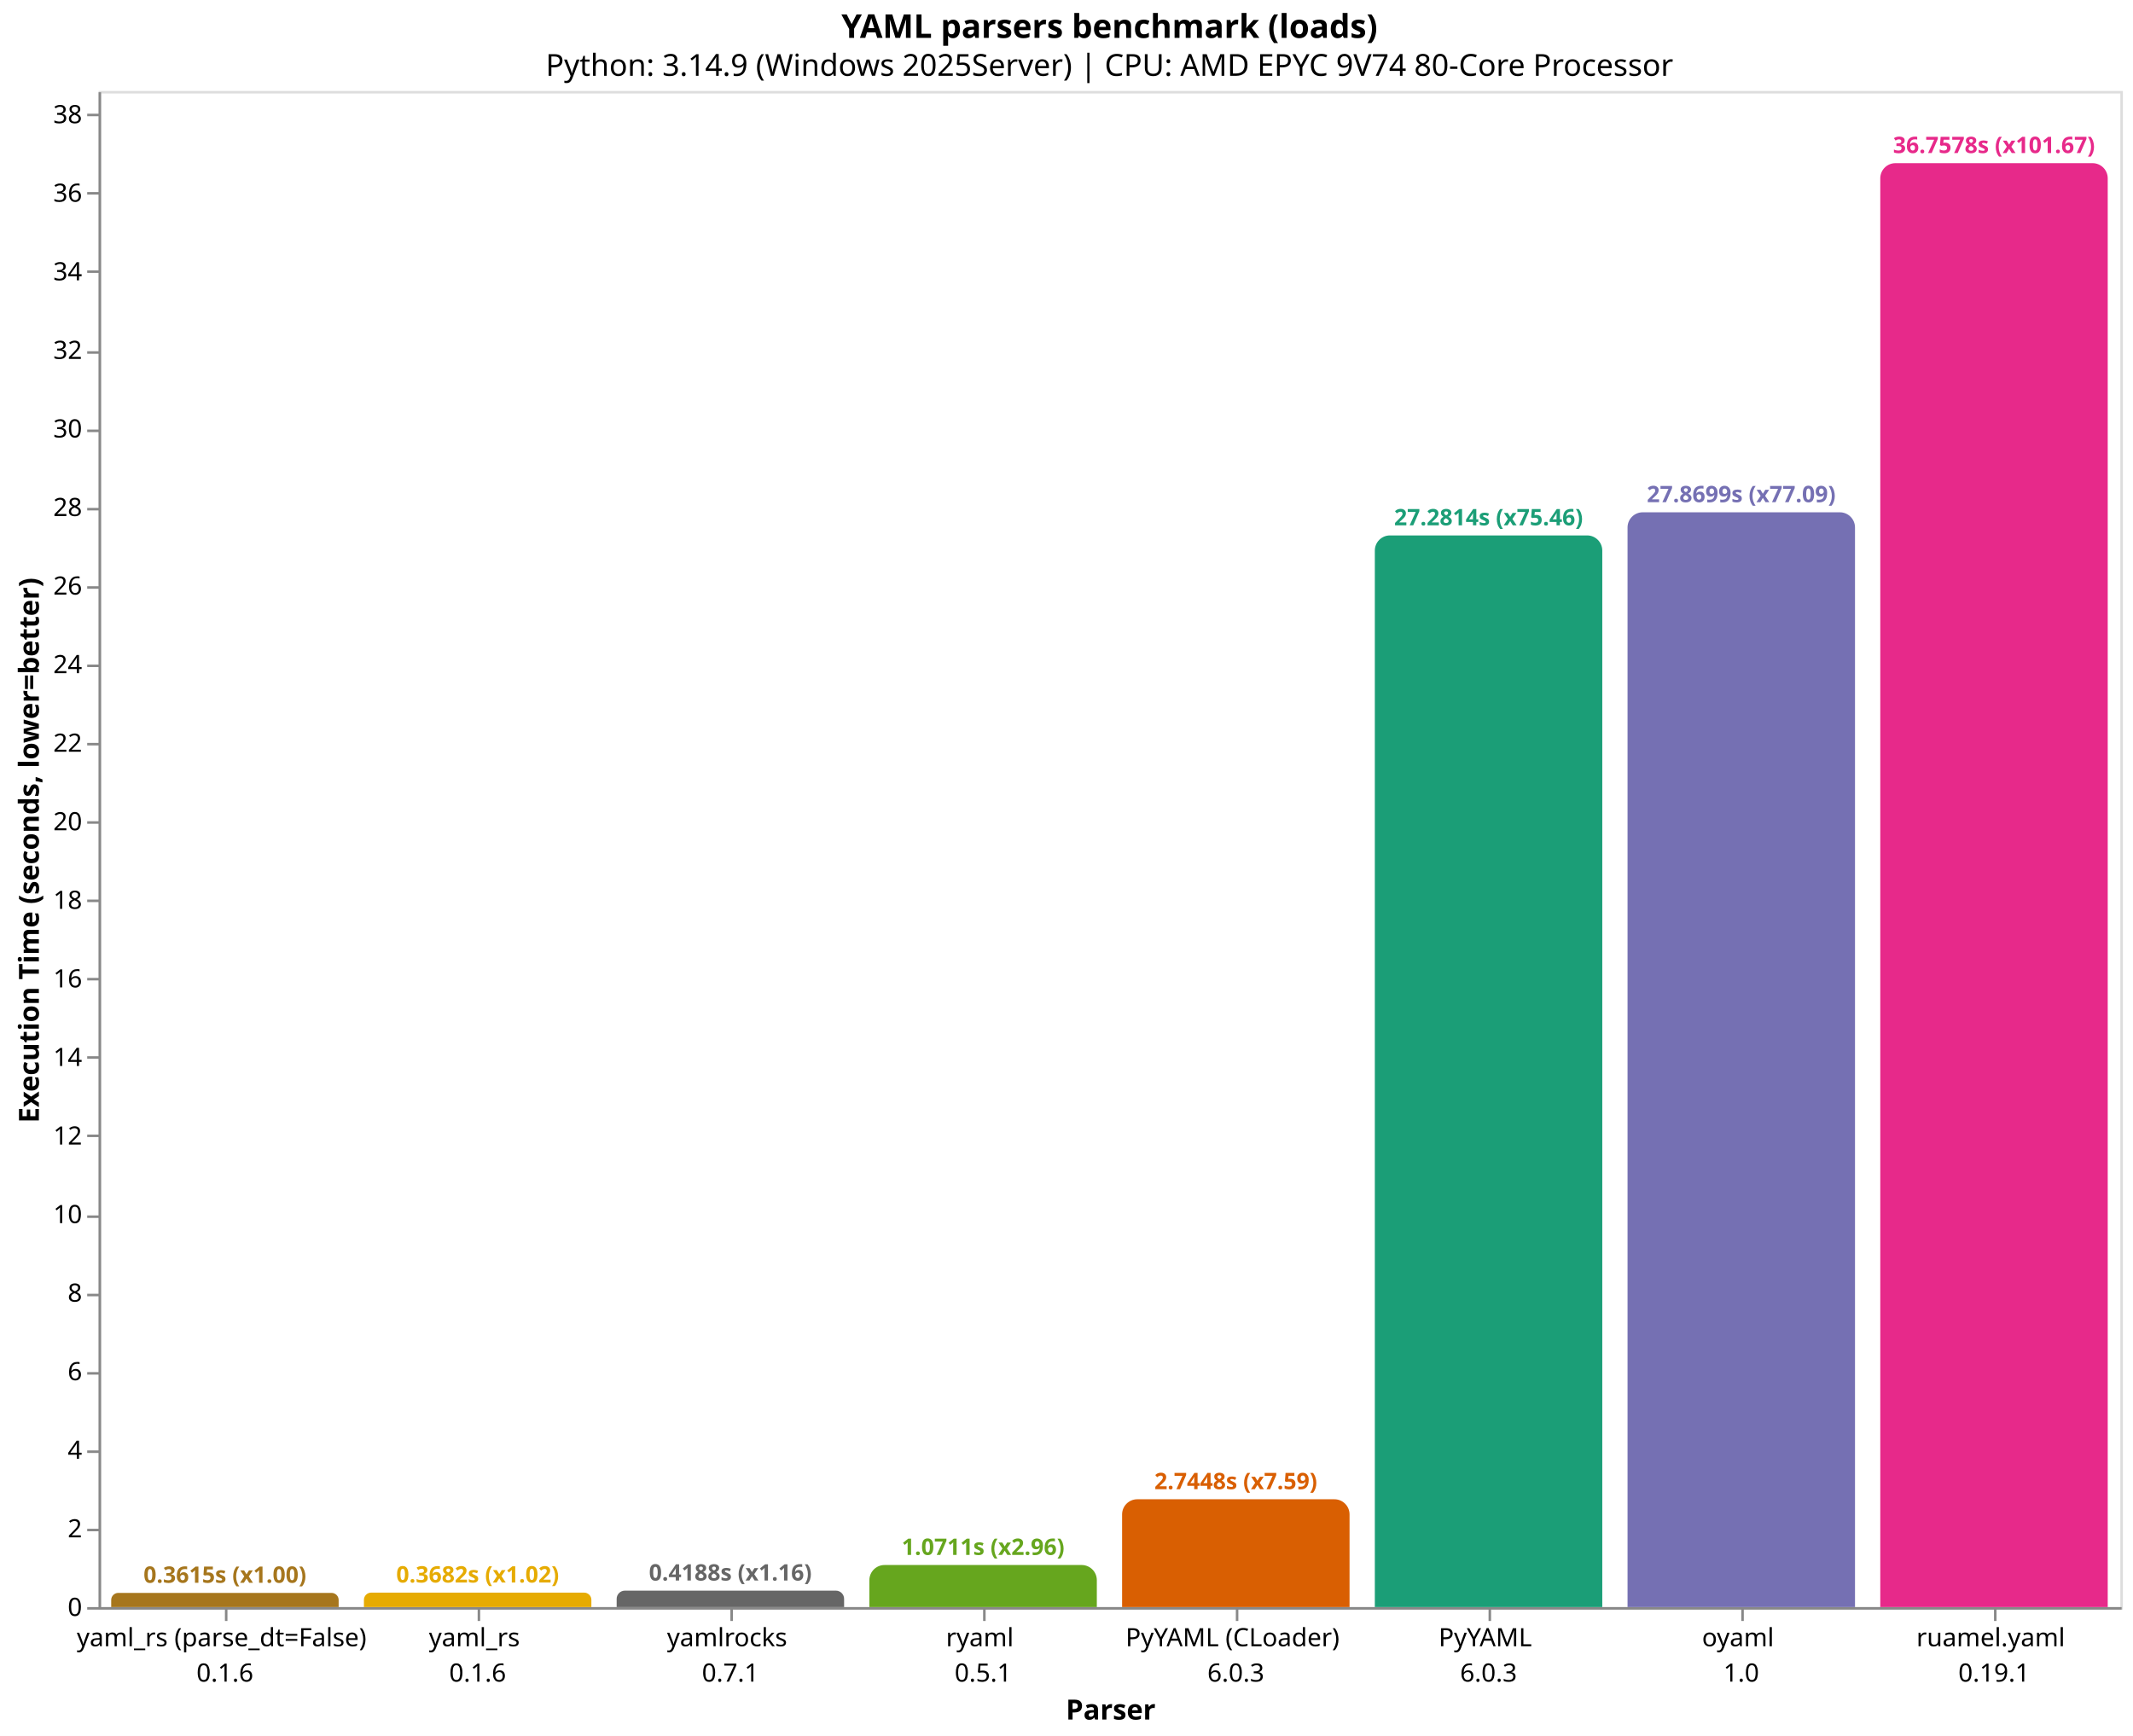
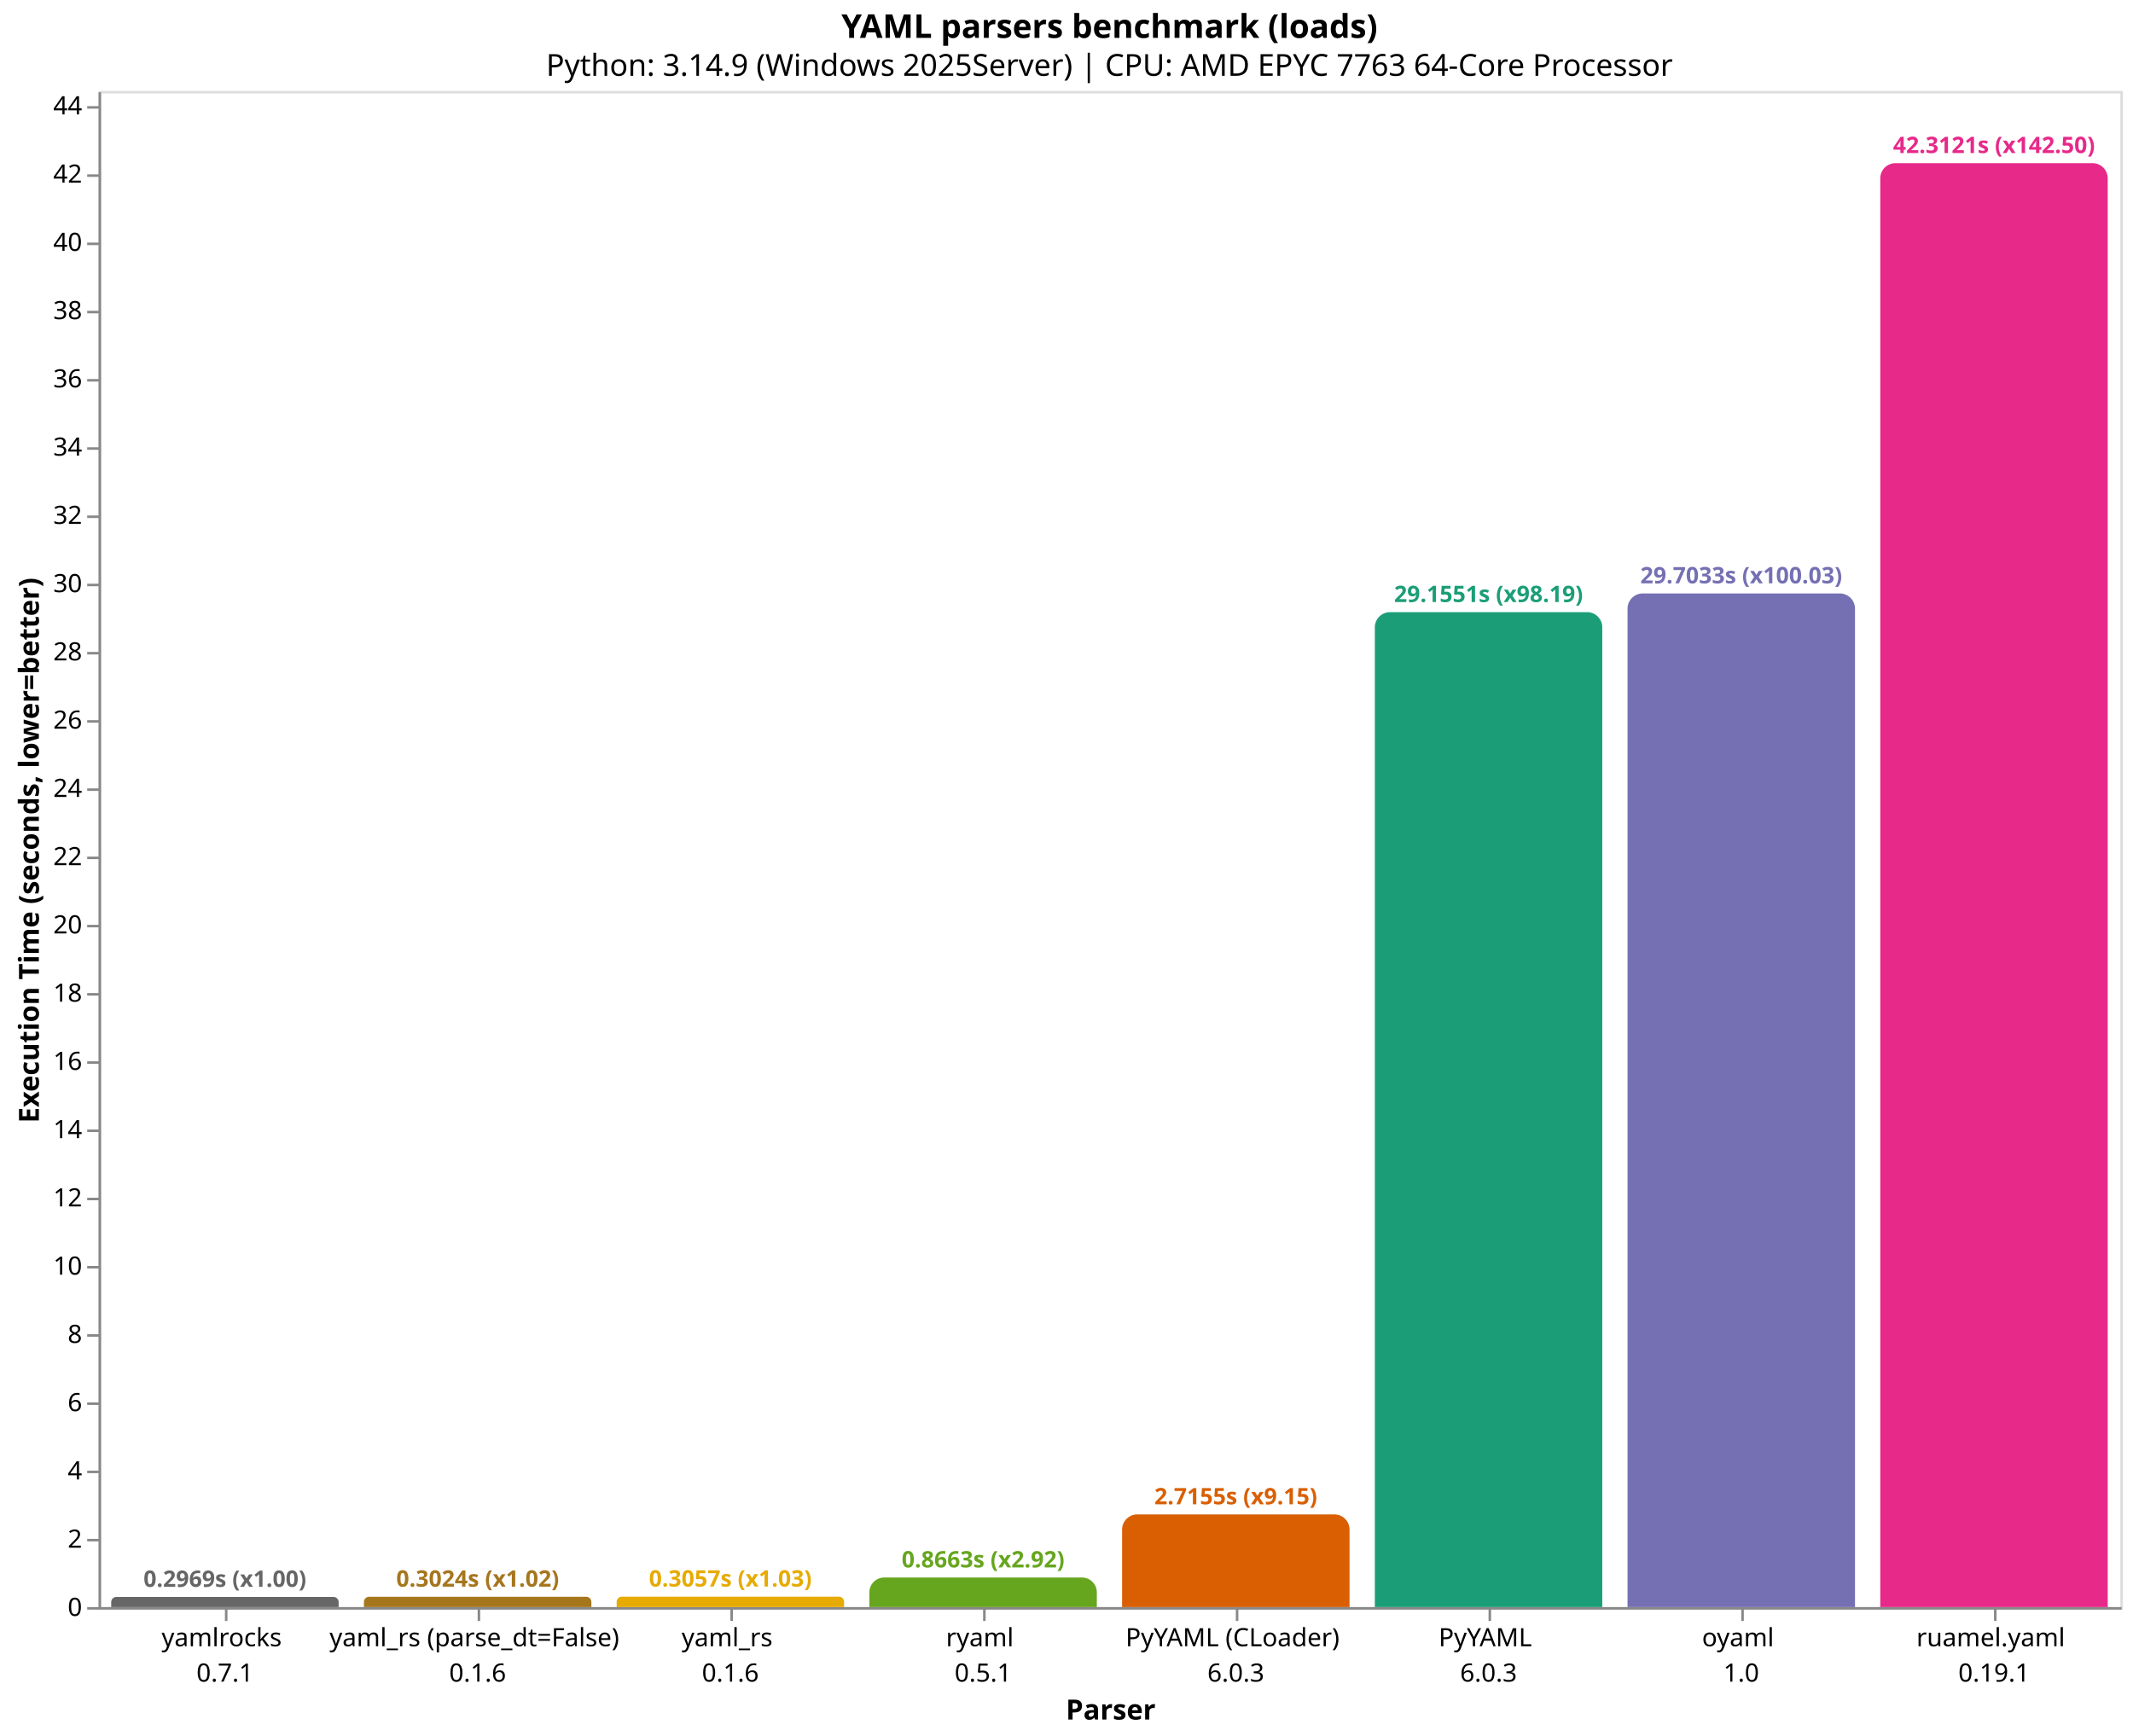
<svg xmlns="http://www.w3.org/2000/svg" version="1.1" class="marks" width="844" height="687" viewBox="0 0 844 687">
  <rect width="844" height="687" fill="white" />
  <g fill="none" stroke-miterlimit="10" transform="translate(39,36)">
    <g class="mark-group role-frame root" role="graphics-object" aria-roledescription="group mark container">
      <g transform="translate(0,0)">
        <path class="background" aria-hidden="true" d="M0.5,0.5h800v600h-800Z" stroke="#ddd" />
        <g>
-           <g class="mark-group role-axis" role="graphics-symbol" aria-roledescription="axis" aria-label="X-axis titled 'Parser' for a discrete scale with 8 values: yaml_rs (parse_dt=False)&#10;0.1.6, yaml_rs&#10;0.1.6, yamlrocks&#10;0.7.1, ryaml&#10;0.5.1, PyYAML (CLoader)&#10;6.0.3, ending with ruamel.yaml&#10;0.19.1">
+           <g class="mark-group role-axis" role="graphics-symbol" aria-roledescription="axis" aria-label="X-axis titled 'Parser' for a discrete scale with 8 values: yamlrocks&#10;0.7.1, yaml_rs (parse_dt=False)&#10;0.1.6, yaml_rs&#10;0.1.6, ryaml&#10;0.5.1, PyYAML (CLoader)&#10;6.0.3, ending with ruamel.yaml&#10;0.19.1">
            <g transform="translate(0.5,600.5)">
              <path class="background" aria-hidden="true" d="M0,0h0v0h0Z" pointer-events="none" />
              <g>
                <g class="mark-rule role-axis-tick" pointer-events="none">
                  <line transform="translate(50,0)" x2="0" y2="5" stroke="#888" stroke-width="1" opacity="1" />
                  <line transform="translate(150,0)" x2="0" y2="5" stroke="#888" stroke-width="1" opacity="1" />
                  <line transform="translate(250,0)" x2="0" y2="5" stroke="#888" stroke-width="1" opacity="1" />
                  <line transform="translate(350,0)" x2="0" y2="5" stroke="#888" stroke-width="1" opacity="1" />
                  <line transform="translate(450,0)" x2="0" y2="5" stroke="#888" stroke-width="1" opacity="1" />
                  <line transform="translate(550,0)" x2="0" y2="5" stroke="#888" stroke-width="1" opacity="1" />
                  <line transform="translate(650,0)" x2="0" y2="5" stroke="#888" stroke-width="1" opacity="1" />
                  <line transform="translate(750,0)" x2="0" y2="5" stroke="#888" stroke-width="1" opacity="1" />
                </g>
                <g class="mark-text role-axis-label" pointer-events="none">
                  <text text-anchor="middle" transform="translate(49.5,15)" font-family="sans-serif" font-size="10px" fill="#000" opacity="1">
+                     <tspan>yamlrocks</tspan>
+                     <tspan x="0" dy="14">0.7.1</tspan>
+                   </text>
+                   <text text-anchor="middle" transform="translate(149.5,15)" font-family="sans-serif" font-size="10px" fill="#000" opacity="1">
                    <tspan>yaml_rs (parse_dt=False)</tspan>
                    <tspan x="0" dy="14">0.1.6</tspan>
                  </text>
-                   <text text-anchor="middle" transform="translate(149.5,15)" font-family="sans-serif" font-size="10px" fill="#000" opacity="1">
+                   <text text-anchor="middle" transform="translate(249.5,15)" font-family="sans-serif" font-size="10px" fill="#000" opacity="1">
                    <tspan>yaml_rs</tspan>
                    <tspan x="0" dy="14">0.1.6</tspan>
-                   </text>
-                   <text text-anchor="middle" transform="translate(249.5,15)" font-family="sans-serif" font-size="10px" fill="#000" opacity="1">
-                     <tspan>yamlrocks</tspan>
-                     <tspan x="0" dy="14">0.7.1</tspan>
                  </text>
                  <text text-anchor="middle" transform="translate(349.5,15)" font-family="sans-serif" font-size="10px" fill="#000" opacity="1">
                    <tspan>ryaml</tspan>
                    <tspan x="0" dy="14">0.5.1</tspan>
                  </text>
                  <text text-anchor="middle" transform="translate(449.5,15)" font-family="sans-serif" font-size="10px" fill="#000" opacity="1">
                    <tspan>PyYAML (CLoader)</tspan>
                    <tspan x="0" dy="14">6.0.3</tspan>
                  </text>
                  <text text-anchor="middle" transform="translate(549.5,15)" font-family="sans-serif" font-size="10px" fill="#000" opacity="1">
                    <tspan>PyYAML</tspan>
                    <tspan x="0" dy="14">6.0.3</tspan>
                  </text>
                  <text text-anchor="middle" transform="translate(649.5,15)" font-family="sans-serif" font-size="10px" fill="#000" opacity="1">
                    <tspan>oyaml</tspan>
                    <tspan x="0" dy="14">1.0</tspan>
                  </text>
                  <text text-anchor="middle" transform="translate(749.5,15)" font-family="sans-serif" font-size="10px" fill="#000" opacity="1">
                    <tspan>ruamel.yaml</tspan>
                    <tspan x="0" dy="14">0.19.1</tspan>
                  </text>
                </g>
                <g class="mark-rule role-axis-domain" pointer-events="none">
                  <line transform="translate(0,0)" x2="800" y2="0" stroke="#888" stroke-width="1" opacity="1" />
                </g>
                <g class="mark-text role-axis-title" pointer-events="none">
                  <text text-anchor="middle" transform="translate(400,44)" font-family="sans-serif" font-size="11px" font-weight="bold" fill="#000" opacity="1">Parser</text>
                </g>
              </g>
              <path class="foreground" aria-hidden="true" d="" pointer-events="none" display="none" />
            </g>
          </g>
-           <g class="mark-group role-axis" role="graphics-symbol" aria-roledescription="axis" aria-label="Y-axis titled 'Execution Time (seconds, lower=better)' for a linear scale with values from 0 to 39">
+           <g class="mark-group role-axis" role="graphics-symbol" aria-roledescription="axis" aria-label="Y-axis titled 'Execution Time (seconds, lower=better)' for a linear scale with values from 0 to 44">
            <g transform="translate(0.5,0.5)">
              <path class="background" aria-hidden="true" d="M0,0h0v0h0Z" pointer-events="none" />
              <g>
                <g class="mark-rule role-axis-tick" pointer-events="none">
                  <line transform="translate(0,600)" x2="-5" y2="0" stroke="#888" stroke-width="1" opacity="1" />
-                   <line transform="translate(0,569)" x2="-5" y2="0" stroke="#888" stroke-width="1" opacity="1" />
-                   <line transform="translate(0,538)" x2="-5" y2="0" stroke="#888" stroke-width="1" opacity="1" />
-                   <line transform="translate(0,507)" x2="-5" y2="0" stroke="#888" stroke-width="1" opacity="1" />
-                   <line transform="translate(0,476)" x2="-5" y2="0" stroke="#888" stroke-width="1" opacity="1" />
-                   <line transform="translate(0,445)" x2="-5" y2="0" stroke="#888" stroke-width="1" opacity="1" />
-                   <line transform="translate(0,413)" x2="-5" y2="0" stroke="#888" stroke-width="1" opacity="1" />
-                   <line transform="translate(0,382)" x2="-5" y2="0" stroke="#888" stroke-width="1" opacity="1" />
-                   <line transform="translate(0,351)" x2="-5" y2="0" stroke="#888" stroke-width="1" opacity="1" />
-                   <line transform="translate(0,320)" x2="-5" y2="0" stroke="#888" stroke-width="1" opacity="1" />
-                   <line transform="translate(0,289)" x2="-5" y2="0" stroke="#888" stroke-width="1" opacity="1" />
-                   <line transform="translate(0,258)" x2="-5" y2="0" stroke="#888" stroke-width="1" opacity="1" />
-                   <line transform="translate(0,227)" x2="-5" y2="0" stroke="#888" stroke-width="1" opacity="1" />
-                   <line transform="translate(0,196)" x2="-5" y2="0" stroke="#888" stroke-width="1" opacity="1" />
-                   <line transform="translate(0,165)" x2="-5" y2="0" stroke="#888" stroke-width="1" opacity="1" />
-                   <line transform="translate(0,134)" x2="-5" y2="0" stroke="#888" stroke-width="1" opacity="1" />
-                   <line transform="translate(0,103)" x2="-5" y2="0" stroke="#888" stroke-width="1" opacity="1" />
-                   <line transform="translate(0,71)" x2="-5" y2="0" stroke="#888" stroke-width="1" opacity="1" />
-                   <line transform="translate(0,40)" x2="-5" y2="0" stroke="#888" stroke-width="1" opacity="1" />
-                   <line transform="translate(0,9)" x2="-5" y2="0" stroke="#888" stroke-width="1" opacity="1" />
+                   <line transform="translate(0,573)" x2="-5" y2="0" stroke="#888" stroke-width="1" opacity="1" />
+                   <line transform="translate(0,546)" x2="-5" y2="0" stroke="#888" stroke-width="1" opacity="1" />
+                   <line transform="translate(0,519)" x2="-5" y2="0" stroke="#888" stroke-width="1" opacity="1" />
+                   <line transform="translate(0,492)" x2="-5" y2="0" stroke="#888" stroke-width="1" opacity="1" />
+                   <line transform="translate(0,465)" x2="-5" y2="0" stroke="#888" stroke-width="1" opacity="1" />
+                   <line transform="translate(0,438)" x2="-5" y2="0" stroke="#888" stroke-width="1" opacity="1" />
+                   <line transform="translate(0,411)" x2="-5" y2="0" stroke="#888" stroke-width="1" opacity="1" />
+                   <line transform="translate(0,384)" x2="-5" y2="0" stroke="#888" stroke-width="1" opacity="1" />
+                   <line transform="translate(0,357)" x2="-5" y2="0" stroke="#888" stroke-width="1" opacity="1" />
+                   <line transform="translate(0,330)" x2="-5" y2="0" stroke="#888" stroke-width="1" opacity="1" />
+                   <line transform="translate(0,303)" x2="-5" y2="0" stroke="#888" stroke-width="1" opacity="1" />
+                   <line transform="translate(0,276)" x2="-5" y2="0" stroke="#888" stroke-width="1" opacity="1" />
+                   <line transform="translate(0,249)" x2="-5" y2="0" stroke="#888" stroke-width="1" opacity="1" />
+                   <line transform="translate(0,222)" x2="-5" y2="0" stroke="#888" stroke-width="1" opacity="1" />
+                   <line transform="translate(0,195)" x2="-5" y2="0" stroke="#888" stroke-width="1" opacity="1" />
+                   <line transform="translate(0,168)" x2="-5" y2="0" stroke="#888" stroke-width="1" opacity="1" />
+                   <line transform="translate(0,141)" x2="-5" y2="0" stroke="#888" stroke-width="1" opacity="1" />
+                   <line transform="translate(0,114)" x2="-5" y2="0" stroke="#888" stroke-width="1" opacity="1" />
+                   <line transform="translate(0,87)" x2="-5" y2="0" stroke="#888" stroke-width="1" opacity="1" />
+                   <line transform="translate(0,60)" x2="-5" y2="0" stroke="#888" stroke-width="1" opacity="1" />
+                   <line transform="translate(0,33)" x2="-5" y2="0" stroke="#888" stroke-width="1" opacity="1" />
+                   <line transform="translate(0,6)" x2="-5" y2="0" stroke="#888" stroke-width="1" opacity="1" />
                </g>
                <g class="mark-text role-axis-label" pointer-events="none">
                  <text text-anchor="end" transform="translate(-7,603)" font-family="sans-serif" font-size="10px" fill="#000" opacity="1">0</text>
-                   <text text-anchor="end" transform="translate(-7,571.9084)" font-family="sans-serif" font-size="10px" fill="#000" opacity="1">2</text>
-                   <text text-anchor="end" transform="translate(-7,540.8169)" font-family="sans-serif" font-size="10px" fill="#000" opacity="1">4</text>
-                   <text text-anchor="end" transform="translate(-7,509.7253)" font-family="sans-serif" font-size="10px" fill="#000" opacity="1">6</text>
-                   <text text-anchor="end" transform="translate(-7,478.6337)" font-family="sans-serif" font-size="10px" fill="#000" opacity="1">8</text>
-                   <text text-anchor="end" transform="translate(-7,447.5422)" font-family="sans-serif" font-size="10px" fill="#000" opacity="1">10</text>
-                   <text text-anchor="end" transform="translate(-7,416.4506)" font-family="sans-serif" font-size="10px" fill="#000" opacity="1">12</text>
-                   <text text-anchor="end" transform="translate(-7,385.359)" font-family="sans-serif" font-size="10px" fill="#000" opacity="1">14</text>
-                   <text text-anchor="end" transform="translate(-7,354.2675)" font-family="sans-serif" font-size="10px" fill="#000" opacity="1">16</text>
-                   <text text-anchor="end" transform="translate(-7,323.1759)" font-family="sans-serif" font-size="10px" fill="#000" opacity="1">18</text>
-                   <text text-anchor="end" transform="translate(-7,292.0843)" font-family="sans-serif" font-size="10px" fill="#000" opacity="1">20</text>
-                   <text text-anchor="end" transform="translate(-7,260.9928)" font-family="sans-serif" font-size="10px" fill="#000" opacity="1">22</text>
-                   <text text-anchor="end" transform="translate(-7,229.9012)" font-family="sans-serif" font-size="10px" fill="#000" opacity="1">24</text>
-                   <text text-anchor="end" transform="translate(-7,198.8096)" font-family="sans-serif" font-size="10px" fill="#000" opacity="1">26</text>
-                   <text text-anchor="end" transform="translate(-7,167.7181)" font-family="sans-serif" font-size="10px" fill="#000" opacity="1">28</text>
-                   <text text-anchor="end" transform="translate(-7,136.6265)" font-family="sans-serif" font-size="10px" fill="#000" opacity="1">30</text>
-                   <text text-anchor="end" transform="translate(-7,105.535)" font-family="sans-serif" font-size="10px" fill="#000" opacity="1">32</text>
-                   <text text-anchor="end" transform="translate(-7,74.44339)" font-family="sans-serif" font-size="10px" fill="#000" opacity="1">34</text>
-                   <text text-anchor="end" transform="translate(-7,43.35182)" font-family="sans-serif" font-size="10px" fill="#000" opacity="1">36</text>
-                   <text text-anchor="end" transform="translate(-7,12.26026)" font-family="sans-serif" font-size="10px" fill="#000" opacity="1">38</text>
+                   <text text-anchor="end" transform="translate(-7,575.9898)" font-family="sans-serif" font-size="10px" fill="#000" opacity="1">2</text>
+                   <text text-anchor="end" transform="translate(-7,548.9797)" font-family="sans-serif" font-size="10px" fill="#000" opacity="1">4</text>
+                   <text text-anchor="end" transform="translate(-7,521.9695)" font-family="sans-serif" font-size="10px" fill="#000" opacity="1">6</text>
+                   <text text-anchor="end" transform="translate(-7,494.9593)" font-family="sans-serif" font-size="10px" fill="#000" opacity="1">8</text>
+                   <text text-anchor="end" transform="translate(-7,467.9492)" font-family="sans-serif" font-size="10px" fill="#000" opacity="1">10</text>
+                   <text text-anchor="end" transform="translate(-7,440.939)" font-family="sans-serif" font-size="10px" fill="#000" opacity="1">12</text>
+                   <text text-anchor="end" transform="translate(-7,413.9288)" font-family="sans-serif" font-size="10px" fill="#000" opacity="1">14</text>
+                   <text text-anchor="end" transform="translate(-7,386.9187)" font-family="sans-serif" font-size="10px" fill="#000" opacity="1">16</text>
+                   <text text-anchor="end" transform="translate(-7,359.9085)" font-family="sans-serif" font-size="10px" fill="#000" opacity="1">18</text>
+                   <text text-anchor="end" transform="translate(-7,332.8984)" font-family="sans-serif" font-size="10px" fill="#000" opacity="1">20</text>
+                   <text text-anchor="end" transform="translate(-7,305.8882)" font-family="sans-serif" font-size="10px" fill="#000" opacity="1">22</text>
+                   <text text-anchor="end" transform="translate(-7,278.878)" font-family="sans-serif" font-size="10px" fill="#000" opacity="1">24</text>
+                   <text text-anchor="end" transform="translate(-7,251.8679)" font-family="sans-serif" font-size="10px" fill="#000" opacity="1">26</text>
+                   <text text-anchor="end" transform="translate(-7,224.8577)" font-family="sans-serif" font-size="10px" fill="#000" opacity="1">28</text>
+                   <text text-anchor="end" transform="translate(-7,197.8475)" font-family="sans-serif" font-size="10px" fill="#000" opacity="1">30</text>
+                   <text text-anchor="end" transform="translate(-7,170.8374)" font-family="sans-serif" font-size="10px" fill="#000" opacity="1">32</text>
+                   <text text-anchor="end" transform="translate(-7,143.8272)" font-family="sans-serif" font-size="10px" fill="#000" opacity="1">34</text>
+                   <text text-anchor="end" transform="translate(-7,116.817)" font-family="sans-serif" font-size="10px" fill="#000" opacity="1">36</text>
+                   <text text-anchor="end" transform="translate(-7,89.80687)" font-family="sans-serif" font-size="10px" fill="#000" opacity="1">38</text>
+                   <text text-anchor="end" transform="translate(-7,62.7967)" font-family="sans-serif" font-size="10px" fill="#000" opacity="1">40</text>
+                   <text text-anchor="end" transform="translate(-7,35.78654)" font-family="sans-serif" font-size="10px" fill="#000" opacity="1">42</text>
+                   <text text-anchor="end" transform="translate(-7,8.776374)" font-family="sans-serif" font-size="10px" fill="#000" opacity="1">44</text>
                </g>
                <g class="mark-rule role-axis-domain" pointer-events="none">
                  <line transform="translate(0,600)" x2="0" y2="-600" stroke="#888" stroke-width="1" opacity="1" />
                </g>
                <g class="mark-text role-axis-title" pointer-events="none">
                  <text text-anchor="middle" transform="translate(-22.12305,300) rotate(-90) translate(0,-2)" font-family="sans-serif" font-size="11px" font-weight="bold" fill="#000" opacity="1">Execution Time (seconds, lower=better)</text>
                </g>
              </g>
              <path class="foreground" aria-hidden="true" d="" pointer-events="none" display="none" />
            </g>
          </g>
          <g class="mark-group role-scope" role="graphics-object" aria-roledescription="group mark container">
-             <g transform="translate(5,594.3798)">
-               <path class="background" aria-hidden="true" d="M2.81,0L87.19,0C88.741,0,90,1.259,90,2.81L90,5.62C90,5.62,90,5.62,90,5.62L0,5.62C0,5.62,0,5.62,0,5.62L0,2.81C0,1.259,1.259,0,2.81,0Z" />
+             <g transform="translate(5,595.9899)">
+               <path class="background" aria-hidden="true" d="M2.005,0L87.995,0C89.102,0,90,0.898,90,2.005L90,4.01C90,4.01,90,4.01,90,4.01L0,4.01C0,4.01,0,4.01,0,4.01L0,2.005C0,0.898,0.898,0,2.005,0Z" />
              <g clip-path="url(#clip1)">
                <g class="mark-group role-scope" role="graphics-object" aria-roledescription="group mark container">
-                   <g transform="translate(0,-594.3798)">
-                     <path class="background" aria-hidden="true" d="M0,0h90v0h-90Z" />
-                     <g>
-                       <g class="mark-rect role-mark layer_0_marks" role="graphics-object" aria-roledescription="rect mark container">
-                         <path aria-label="Parser: yaml_rs (parse_dt=False)&#10;0.1.6; Execution Time (seconds, lower=better): 0.361527866667; parser: yaml_rs (parse_dt=False); Execution Time (s): 0.3615; Slowdown: 1.00" role="graphics-symbol" aria-roledescription="bar" d="M0,594.38h90v5.62h-90Z" fill="#a6761d" />
-                       </g>
-                     </g>
-                     <path class="foreground" aria-hidden="true" d="" display="none" />
-                   </g>
-                 </g>
-               </g>
-               <path class="foreground" aria-hidden="true" d="" display="none" />
-             </g>
-             <g transform="translate(105,594.2756)">
-               <path class="background" aria-hidden="true" d="M2.862,0L87.138,0C88.717,0,90,1.283,90,2.862L90,5.724C90,5.724,90,5.724,90,5.724L0,5.724C0,5.724,0,5.724,0,5.724L0,2.862C0,1.283,1.283,0,2.862,0Z" />
+                   <g transform="translate(0,-595.9899)">
+                     <path class="background" aria-hidden="true" d="M0,0h90v0h-90Z" />
+                     <g>
+                       <g class="mark-rect role-mark layer_0_marks" role="graphics-object" aria-roledescription="rect mark container">
+                         <path aria-label="Parser: yamlrocks&#10;0.7.1; Execution Time (seconds, lower=better): 0.296931; parser: yamlrocks; Execution Time (s): 0.2969; Slowdown: 1.00" role="graphics-symbol" aria-roledescription="bar" d="M0,595.99h90v4.01h-90Z" fill="#666666" />
+                       </g>
+                     </g>
+                     <path class="foreground" aria-hidden="true" d="" display="none" />
+                   </g>
+                 </g>
+               </g>
+               <path class="foreground" aria-hidden="true" d="" display="none" />
+             </g>
+             <g transform="translate(105,595.9164)">
+               <path class="background" aria-hidden="true" d="M2.042,0L87.958,0C89.085,0,90,0.915,90,2.042L90,4.084C90,4.084,90,4.084,90,4.084L0,4.084C0,4.084,0,4.084,0,4.084L0,2.042C0,0.915,0.915,0,2.042,0Z" />
              <g clip-path="url(#clip2)">
                <g class="mark-group role-scope" role="graphics-object" aria-roledescription="group mark container">
-                   <g transform="translate(0,-594.2756)">
-                     <path class="background" aria-hidden="true" d="M0,0h90v0h-90Z" />
-                     <g>
-                       <g class="mark-rect role-mark layer_0_marks" role="graphics-object" aria-roledescription="rect mark container">
-                         <path aria-label="Parser: yaml_rs&#10;0.1.6; Execution Time (seconds, lower=better): 0.368229233333; parser: yaml_rs; Execution Time (s): 0.3682; Slowdown: 1.02" role="graphics-symbol" aria-roledescription="bar" d="M0,594.276h90v5.724h-90Z" fill="#e6ab02" />
-                       </g>
-                     </g>
-                     <path class="foreground" aria-hidden="true" d="" display="none" />
-                   </g>
-                 </g>
-               </g>
-               <path class="foreground" aria-hidden="true" d="" display="none" />
-             </g>
-             <g transform="translate(205,593.4892)">
-               <path class="background" aria-hidden="true" d="M3.255,0L86.745,0C88.541,0,90,1.459,90,3.255L90,6.511C90,6.511,90,6.511,90,6.511L0,6.511C0,6.511,0,6.511,0,6.511L0,3.255C0,1.459,1.459,0,3.255,0Z" />
+                   <g transform="translate(0,-595.9164)">
+                     <path class="background" aria-hidden="true" d="M0,0h90v0h-90Z" />
+                     <g>
+                       <g class="mark-rect role-mark layer_0_marks" role="graphics-object" aria-roledescription="rect mark container">
+                         <path aria-label="Parser: yaml_rs (parse_dt=False)&#10;0.1.6; Execution Time (seconds, lower=better): 0.302373366667; parser: yaml_rs (parse_dt=False); Execution Time (s): 0.3024; Slowdown: 1.02" role="graphics-symbol" aria-roledescription="bar" d="M0,595.916h90v4.084h-90Z" fill="#a6761d" />
+                       </g>
+                     </g>
+                     <path class="foreground" aria-hidden="true" d="" display="none" />
+                   </g>
+                 </g>
+               </g>
+               <path class="foreground" aria-hidden="true" d="" display="none" />
+             </g>
+             <g transform="translate(205,595.8716)">
+               <path class="background" aria-hidden="true" d="M2.064,0L87.936,0C89.075,0,90,0.925,90,2.064L90,4.128C90,4.128,90,4.128,90,4.128L0,4.128C0,4.128,0,4.128,0,4.128L0,2.064C0,0.925,0.925,0,2.064,0Z" />
              <g clip-path="url(#clip3)">
                <g class="mark-group role-scope" role="graphics-object" aria-roledescription="group mark container">
-                   <g transform="translate(0,-593.4892)">
-                     <path class="background" aria-hidden="true" d="M0,0h90v0h-90Z" />
-                     <g>
-                       <g class="mark-rect role-mark layer_0_marks" role="graphics-object" aria-roledescription="rect mark container">
-                         <path aria-label="Parser: yamlrocks&#10;0.7.1; Execution Time (seconds, lower=better): 0.4188168; parser: yamlrocks; Execution Time (s): 0.4188; Slowdown: 1.16" role="graphics-symbol" aria-roledescription="bar" d="M0,593.489h90v6.511h-90Z" fill="#666666" />
-                       </g>
-                     </g>
-                     <path class="foreground" aria-hidden="true" d="" display="none" />
-                   </g>
-                 </g>
-               </g>
-               <path class="foreground" aria-hidden="true" d="" display="none" />
-             </g>
-             <g transform="translate(305,583.3485)">
-               <path class="background" aria-hidden="true" d="M6,0L84,0C87.311,0,90,2.689,90,6L90,16.652C90,16.652,90,16.652,90,16.652L0,16.652C0,16.652,0,16.652,0,16.652L0,6C0,2.689,2.689,0,6,0Z" />
+                   <g transform="translate(0,-595.8716)">
+                     <path class="background" aria-hidden="true" d="M0,0h90v0h-90Z" />
+                     <g>
+                       <g class="mark-rect role-mark layer_0_marks" role="graphics-object" aria-roledescription="rect mark container">
+                         <path aria-label="Parser: yaml_rs&#10;0.1.6; Execution Time (seconds, lower=better): 0.3056923; parser: yaml_rs; Execution Time (s): 0.3057; Slowdown: 1.03" role="graphics-symbol" aria-roledescription="bar" d="M0,595.872h90v4.128h-90Z" fill="#e6ab02" />
+                       </g>
+                     </g>
+                     <path class="foreground" aria-hidden="true" d="" display="none" />
+                   </g>
+                 </g>
+               </g>
+               <path class="foreground" aria-hidden="true" d="" display="none" />
+             </g>
+             <g transform="translate(305,588.3004)">
+               <path class="background" aria-hidden="true" d="M5.85,0L84.15,0C87.379,0,90,2.621,90,5.85L90,11.7C90,11.7,90,11.7,90,11.7L0,11.7C0,11.7,0,11.7,0,11.7L0,5.85C0,2.621,2.621,0,5.85,0Z" />
              <g clip-path="url(#clip4)">
                <g class="mark-group role-scope" role="graphics-object" aria-roledescription="group mark container">
-                   <g transform="translate(0,-583.3485)">
-                     <path class="background" aria-hidden="true" d="M0,0h90v0h-90Z" />
-                     <g>
-                       <g class="mark-rect role-mark layer_0_marks" role="graphics-object" aria-roledescription="rect mark container">
-                         <path aria-label="Parser: ryaml&#10;0.5.1; Execution Time (seconds, lower=better): 1.07112876667; parser: ryaml; Execution Time (s): 1.0711; Slowdown: 2.96" role="graphics-symbol" aria-roledescription="bar" d="M0,583.348h90v16.652h-90Z" fill="#66a61e" />
-                       </g>
-                     </g>
-                     <path class="foreground" aria-hidden="true" d="" display="none" />
-                   </g>
-                 </g>
-               </g>
-               <path class="foreground" aria-hidden="true" d="" display="none" />
-             </g>
-             <g transform="translate(405,557.3299)">
-               <path class="background" aria-hidden="true" d="M6,0L84,0C87.311,0,90,2.689,90,6L90,42.67C90,42.67,90,42.67,90,42.67L0,42.67C0,42.67,0,42.67,0,42.67L0,6C0,2.689,2.689,0,6,0Z" />
+                   <g transform="translate(0,-588.3004)">
+                     <path class="background" aria-hidden="true" d="M0,0h90v0h-90Z" />
+                     <g>
+                       <g class="mark-rect role-mark layer_0_marks" role="graphics-object" aria-roledescription="rect mark container">
+                         <path aria-label="Parser: ryaml&#10;0.5.1; Execution Time (seconds, lower=better): 0.8663145; parser: ryaml; Execution Time (s): 0.8663; Slowdown: 2.92" role="graphics-symbol" aria-roledescription="bar" d="M0,588.3h90v11.7h-90Z" fill="#66a61e" />
+                       </g>
+                     </g>
+                     <path class="foreground" aria-hidden="true" d="" display="none" />
+                   </g>
+                 </g>
+               </g>
+               <path class="foreground" aria-hidden="true" d="" display="none" />
+             </g>
+             <g transform="translate(405,563.3263)">
+               <path class="background" aria-hidden="true" d="M6,0L84,0C87.311,0,90,2.689,90,6L90,36.674C90,36.674,90,36.674,90,36.674L0,36.674C0,36.674,0,36.674,0,36.674L0,6C0,2.689,2.689,0,6,0Z" />
              <g clip-path="url(#clip5)">
                <g class="mark-group role-scope" role="graphics-object" aria-roledescription="group mark container">
-                   <g transform="translate(0,-557.3299)">
-                     <path class="background" aria-hidden="true" d="M0,0h90v0h-90Z" />
-                     <g>
-                       <g class="mark-rect role-mark layer_0_marks" role="graphics-object" aria-roledescription="rect mark container">
-                         <path aria-label="Parser: PyYAML (CLoader)&#10;6.0.3; Execution Time (seconds, lower=better): 2.74480403333; parser: PyYAML (CLoader); Execution Time (s): 2.7448; Slowdown: 7.59" role="graphics-symbol" aria-roledescription="bar" d="M0,557.33h90v42.67h-90Z" fill="#d95f02" />
-                       </g>
-                     </g>
-                     <path class="foreground" aria-hidden="true" d="" display="none" />
-                   </g>
-                 </g>
-               </g>
-               <path class="foreground" aria-hidden="true" d="" display="none" />
-             </g>
-             <g transform="translate(505,175.89)">
-               <path class="background" aria-hidden="true" d="M6,0L84,0C87.311,0,90,2.689,90,6L90,424.11C90,424.11,90,424.11,90,424.11L0,424.11C0,424.11,0,424.11,0,424.11L0,6C0,2.689,2.689,0,6,0Z" />
+                   <g transform="translate(0,-563.3263)">
+                     <path class="background" aria-hidden="true" d="M0,0h90v0h-90Z" />
+                     <g>
+                       <g class="mark-rect role-mark layer_0_marks" role="graphics-object" aria-roledescription="rect mark container">
+                         <path aria-label="Parser: PyYAML (CLoader)&#10;6.0.3; Execution Time (seconds, lower=better): 2.71554743333; parser: PyYAML (CLoader); Execution Time (s): 2.7155; Slowdown: 9.15" role="graphics-symbol" aria-roledescription="bar" d="M0,563.326h90v36.674h-90Z" fill="#d95f02" />
+                       </g>
+                     </g>
+                     <path class="foreground" aria-hidden="true" d="" display="none" />
+                   </g>
+                 </g>
+               </g>
+               <path class="foreground" aria-hidden="true" d="" display="none" />
+             </g>
+             <g transform="translate(505,206.2574)">
+               <path class="background" aria-hidden="true" d="M6,0L84,0C87.311,0,90,2.689,90,6L90,393.743C90,393.743,90,393.743,90,393.743L0,393.743C0,393.743,0,393.743,0,393.743L0,6C0,2.689,2.689,0,6,0Z" />
              <g clip-path="url(#clip6)">
                <g class="mark-group role-scope" role="graphics-object" aria-roledescription="group mark container">
-                   <g transform="translate(0,-175.89)">
-                     <path class="background" aria-hidden="true" d="M0,0h90v0h-90Z" />
-                     <g>
-                       <g class="mark-rect role-mark layer_0_marks" role="graphics-object" aria-roledescription="rect mark container">
-                         <path aria-label="Parser: PyYAML&#10;6.0.3; Execution Time (seconds, lower=better): 27.2813548333; parser: PyYAML; Execution Time (s): 27.2814; Slowdown: 75.46" role="graphics-symbol" aria-roledescription="bar" d="M0,175.89h90v424.11h-90Z" fill="#1b9e77" />
-                       </g>
-                     </g>
-                     <path class="foreground" aria-hidden="true" d="" display="none" />
-                   </g>
-                 </g>
-               </g>
-               <path class="foreground" aria-hidden="true" d="" display="none" />
-             </g>
-             <g transform="translate(605,166.7398)">
-               <path class="background" aria-hidden="true" d="M6,0L84,0C87.311,0,90,2.689,90,6L90,433.26C90,433.26,90,433.26,90,433.26L0,433.26C0,433.26,0,433.26,0,433.26L0,6C0,2.689,2.689,0,6,0Z" />
+                   <g transform="translate(0,-206.2574)">
+                     <path class="background" aria-hidden="true" d="M0,0h90v0h-90Z" />
+                     <g>
+                       <g class="mark-rect role-mark layer_0_marks" role="graphics-object" aria-roledescription="rect mark container">
+                         <path aria-label="Parser: PyYAML&#10;6.0.3; Execution Time (seconds, lower=better): 29.1551413667; parser: PyYAML; Execution Time (s): 29.1551; Slowdown: 98.19" role="graphics-symbol" aria-roledescription="bar" d="M0,206.257h90v393.743h-90Z" fill="#1b9e77" />
+                       </g>
+                     </g>
+                     <path class="foreground" aria-hidden="true" d="" display="none" />
+                   </g>
+                 </g>
+               </g>
+               <path class="foreground" aria-hidden="true" d="" display="none" />
+             </g>
+             <g transform="translate(605,198.8547)">
+               <path class="background" aria-hidden="true" d="M6,0L84,0C87.311,0,90,2.689,90,6L90,401.145C90,401.145,90,401.145,90,401.145L0,401.145C0,401.145,0,401.145,0,401.145L0,6C0,2.689,2.689,0,6,0Z" />
              <g clip-path="url(#clip7)">
                <g class="mark-group role-scope" role="graphics-object" aria-roledescription="group mark container">
-                   <g transform="translate(0,-166.7398)">
-                     <path class="background" aria-hidden="true" d="M0,0h90v0h-90Z" />
-                     <g>
-                       <g class="mark-rect role-mark layer_0_marks" role="graphics-object" aria-roledescription="rect mark container">
-                         <path aria-label="Parser: oyaml&#10;1.0; Execution Time (seconds, lower=better): 27.8699498; parser: oyaml; Execution Time (s): 27.8699; Slowdown: 77.09" role="graphics-symbol" aria-roledescription="bar" d="M0,166.74h90v433.26h-90Z" fill="#7570b3" />
+                   <g transform="translate(0,-198.8547)">
+                     <path class="background" aria-hidden="true" d="M0,0h90v0h-90Z" />
+                     <g>
+                       <g class="mark-rect role-mark layer_0_marks" role="graphics-object" aria-roledescription="rect mark container">
+                         <path aria-label="Parser: oyaml&#10;1.0; Execution Time (seconds, lower=better): 29.7032828; parser: oyaml; Execution Time (s): 29.7033; Slowdown: 100.03" role="graphics-symbol" aria-roledescription="bar" d="M0,198.855h90v401.145h-90Z" fill="#7570b3" />
                      </g>
                    </g>
                    <path class="foreground" aria-hidden="true" d="" display="none" />
                  </g>
                </g>
              </g>
              <path class="foreground" aria-hidden="true" d="" display="none" />
            </g>
            <g transform="translate(705,28.57143)">
              <path class="background" aria-hidden="true" d="M6,0L84,0C87.311,0,90,2.689,90,6L90,571.429C90,571.429,90,571.429,90,571.429L0,571.429C0,571.429,0,571.429,0,571.429L0,6C0,2.689,2.689,0,6,0Z" />
              <g clip-path="url(#clip8)">
                <g class="mark-group role-scope" role="graphics-object" aria-roledescription="group mark container">
                  <g transform="translate(0,-28.57143)">
                    <path class="background" aria-hidden="true" d="M0,0h90v0h-90Z" />
                    <g>
                      <g class="mark-rect role-mark layer_0_marks" role="graphics-object" aria-roledescription="rect mark container">
-                         <path aria-label="Parser: ruamel.yaml&#10;0.19.1; Execution Time (seconds, lower=better): 36.7577871; parser: ruamel.yaml; Execution Time (s): 36.7578; Slowdown: 101.67" role="graphics-symbol" aria-roledescription="bar" d="M0,28.571h90v571.429h-90Z" fill="#e7298a" />
+                         <path aria-label="Parser: ruamel.yaml&#10;0.19.1; Execution Time (seconds, lower=better): 42.3121129; parser: ruamel.yaml; Execution Time (s): 42.3121; Slowdown: 142.50" role="graphics-symbol" aria-roledescription="bar" d="M0,28.571h90v571.429h-90Z" fill="#e7298a" />
                      </g>
                    </g>
                    <path class="foreground" aria-hidden="true" d="" display="none" />
                  </g>
                </g>
              </g>
              <path class="foreground" aria-hidden="true" d="" display="none" />
            </g>
          </g>
          <g class="mark-text role-mark layer_1_marks" role="graphics-object" aria-roledescription="text mark container">
-             <text aria-label="Parser: yaml_rs (parse_dt=False)&#10;0.1.6; Execution Time (seconds, lower=better): 0.361527866667; parser: yaml_rs (parse_dt=False); label: 0.3615s (x1.00); Execution Time (s): 0.3615; Slowdown: 1.00" role="graphics-symbol" aria-roledescription="text mark" text-anchor="middle" transform="translate(50,590.3798)" font-family="sans-serif" font-size="9px" font-weight="bold" fill="#a6761d">0.3615s (x1.00)</text>
-             <text aria-label="Parser: yaml_rs&#10;0.1.6; Execution Time (seconds, lower=better): 0.368229233333; parser: yaml_rs; label: 0.3682s (x1.02); Execution Time (s): 0.3682; Slowdown: 1.02" role="graphics-symbol" aria-roledescription="text mark" text-anchor="middle" transform="translate(150,590.2756)" font-family="sans-serif" font-size="9px" font-weight="bold" fill="#e6ab02">0.3682s (x1.02)</text>
-             <text aria-label="Parser: yamlrocks&#10;0.7.1; Execution Time (seconds, lower=better): 0.4188168; parser: yamlrocks; label: 0.4188s (x1.16); Execution Time (s): 0.4188; Slowdown: 1.16" role="graphics-symbol" aria-roledescription="text mark" text-anchor="middle" transform="translate(250,589.4892)" font-family="sans-serif" font-size="9px" font-weight="bold" fill="#666666">0.4188s (x1.16)</text>
-             <text aria-label="Parser: ryaml&#10;0.5.1; Execution Time (seconds, lower=better): 1.07112876667; parser: ryaml; label: 1.0711s (x2.96); Execution Time (s): 1.0711; Slowdown: 2.96" role="graphics-symbol" aria-roledescription="text mark" text-anchor="middle" transform="translate(350,579.3485)" font-family="sans-serif" font-size="9px" font-weight="bold" fill="#66a61e">1.0711s (x2.96)</text>
-             <text aria-label="Parser: PyYAML (CLoader)&#10;6.0.3; Execution Time (seconds, lower=better): 2.74480403333; parser: PyYAML (CLoader); label: 2.7448s (x7.59); Execution Time (s): 2.7448; Slowdown: 7.59" role="graphics-symbol" aria-roledescription="text mark" text-anchor="middle" transform="translate(450,553.3299)" font-family="sans-serif" font-size="9px" font-weight="bold" fill="#d95f02">2.7448s (x7.59)</text>
-             <text aria-label="Parser: PyYAML&#10;6.0.3; Execution Time (seconds, lower=better): 27.2813548333; parser: PyYAML; label: 27.2814s (x75.46); Execution Time (s): 27.2814; Slowdown: 75.46" role="graphics-symbol" aria-roledescription="text mark" text-anchor="middle" transform="translate(550,171.89)" font-family="sans-serif" font-size="9px" font-weight="bold" fill="#1b9e77">27.2814s (x75.46)</text>
-             <text aria-label="Parser: oyaml&#10;1.0; Execution Time (seconds, lower=better): 27.8699498; parser: oyaml; label: 27.8699s (x77.09); Execution Time (s): 27.8699; Slowdown: 77.09" role="graphics-symbol" aria-roledescription="text mark" text-anchor="middle" transform="translate(650,162.7398)" font-family="sans-serif" font-size="9px" font-weight="bold" fill="#7570b3">27.8699s (x77.09)</text>
-             <text aria-label="Parser: ruamel.yaml&#10;0.19.1; Execution Time (seconds, lower=better): 36.7577871; parser: ruamel.yaml; label: 36.7578s (x101.67); Execution Time (s): 36.7578; Slowdown: 101.67" role="graphics-symbol" aria-roledescription="text mark" text-anchor="middle" transform="translate(750,24.57143)" font-family="sans-serif" font-size="9px" font-weight="bold" fill="#e7298a">36.7578s (x101.67)</text>
+             <text aria-label="Parser: yamlrocks&#10;0.7.1; Execution Time (seconds, lower=better): 0.296931; parser: yamlrocks; label: 0.2969s (x1.00); Execution Time (s): 0.2969; Slowdown: 1.00" role="graphics-symbol" aria-roledescription="text mark" text-anchor="middle" transform="translate(50,591.9899)" font-family="sans-serif" font-size="9px" font-weight="bold" fill="#666666">0.2969s (x1.00)</text>
+             <text aria-label="Parser: yaml_rs (parse_dt=False)&#10;0.1.6; Execution Time (seconds, lower=better): 0.302373366667; parser: yaml_rs (parse_dt=False); label: 0.3024s (x1.02); Execution Time (s): 0.3024; Slowdown: 1.02" role="graphics-symbol" aria-roledescription="text mark" text-anchor="middle" transform="translate(150,591.9164)" font-family="sans-serif" font-size="9px" font-weight="bold" fill="#a6761d">0.3024s (x1.02)</text>
+             <text aria-label="Parser: yaml_rs&#10;0.1.6; Execution Time (seconds, lower=better): 0.3056923; parser: yaml_rs; label: 0.3057s (x1.03); Execution Time (s): 0.3057; Slowdown: 1.03" role="graphics-symbol" aria-roledescription="text mark" text-anchor="middle" transform="translate(250,591.8716)" font-family="sans-serif" font-size="9px" font-weight="bold" fill="#e6ab02">0.3057s (x1.03)</text>
+             <text aria-label="Parser: ryaml&#10;0.5.1; Execution Time (seconds, lower=better): 0.8663145; parser: ryaml; label: 0.8663s (x2.92); Execution Time (s): 0.8663; Slowdown: 2.92" role="graphics-symbol" aria-roledescription="text mark" text-anchor="middle" transform="translate(350,584.3004)" font-family="sans-serif" font-size="9px" font-weight="bold" fill="#66a61e">0.8663s (x2.92)</text>
+             <text aria-label="Parser: PyYAML (CLoader)&#10;6.0.3; Execution Time (seconds, lower=better): 2.71554743333; parser: PyYAML (CLoader); label: 2.7155s (x9.15); Execution Time (s): 2.7155; Slowdown: 9.15" role="graphics-symbol" aria-roledescription="text mark" text-anchor="middle" transform="translate(450,559.3263)" font-family="sans-serif" font-size="9px" font-weight="bold" fill="#d95f02">2.7155s (x9.15)</text>
+             <text aria-label="Parser: PyYAML&#10;6.0.3; Execution Time (seconds, lower=better): 29.1551413667; parser: PyYAML; label: 29.1551s (x98.19); Execution Time (s): 29.1551; Slowdown: 98.19" role="graphics-symbol" aria-roledescription="text mark" text-anchor="middle" transform="translate(550,202.2574)" font-family="sans-serif" font-size="9px" font-weight="bold" fill="#1b9e77">29.1551s (x98.19)</text>
+             <text aria-label="Parser: oyaml&#10;1.0; Execution Time (seconds, lower=better): 29.7032828; parser: oyaml; label: 29.7033s (x100.03); Execution Time (s): 29.7033; Slowdown: 100.03" role="graphics-symbol" aria-roledescription="text mark" text-anchor="middle" transform="translate(650,194.8547)" font-family="sans-serif" font-size="9px" font-weight="bold" fill="#7570b3">29.7033s (x100.03)</text>
+             <text aria-label="Parser: ruamel.yaml&#10;0.19.1; Execution Time (seconds, lower=better): 42.3121129; parser: ruamel.yaml; label: 42.3121s (x142.50); Execution Time (s): 42.3121; Slowdown: 142.50" role="graphics-symbol" aria-roledescription="text mark" text-anchor="middle" transform="translate(750,24.57143)" font-family="sans-serif" font-size="9px" font-weight="bold" fill="#e7298a">42.3121s (x142.50)</text>
          </g>
          <g class="mark-group role-title">
            <g transform="translate(400,-31)">
              <path class="background" aria-hidden="true" d="M0,0h0v0h0Z" pointer-events="none" />
              <g>
                <g class="mark-text role-title-text" role="graphics-symbol" aria-roledescription="title" aria-label="Title text 'YAML parsers benchmark (loads)'" pointer-events="none">
                  <text text-anchor="middle" transform="translate(0,10)" font-family="sans-serif" font-size="13px" font-weight="bold" fill="#000" opacity="1">YAML parsers benchmark (loads)</text>
                </g>
-                 <g class="mark-text role-title-subtitle" role="graphics-symbol" aria-roledescription="subtitle" aria-label="Subtitle text 'Python: 3.14.9 (Windows 2025Server) | CPU: AMD EPYC 9V74 80-Core Processor'" pointer-events="none">
-                   <text text-anchor="middle" transform="translate(0,25)" font-family="sans-serif" font-size="12px" fill="#000" opacity="1">Python: 3.14.9 (Windows 2025Server) | CPU: AMD EPYC 9V74 80-Core Processor</text>
+                 <g class="mark-text role-title-subtitle" role="graphics-symbol" aria-roledescription="subtitle" aria-label="Subtitle text 'Python: 3.14.9 (Windows 2025Server) | CPU: AMD EPYC 7763 64-Core Processor'" pointer-events="none">
+                   <text text-anchor="middle" transform="translate(0,25)" font-family="sans-serif" font-size="12px" fill="#000" opacity="1">Python: 3.14.9 (Windows 2025Server) | CPU: AMD EPYC 7763 64-Core Processor</text>
                </g>
              </g>
              <path class="foreground" aria-hidden="true" d="" pointer-events="none" display="none" />
            </g>
          </g>
        </g>
        <path class="foreground" aria-hidden="true" d="" display="none" />
      </g>
    </g>
  </g>
  <defs>
    <clipPath id="clip1">
-       <path d="M2.81,0L87.19,0C88.741,0,90,1.259,90,2.81L90,5.62C90,5.62,90,5.62,90,5.62L0,5.62C0,5.62,0,5.62,0,5.62L0,2.81C0,1.259,1.259,0,2.81,0Z" />
+       <path d="M2.005,0L87.995,0C89.102,0,90,0.898,90,2.005L90,4.01C90,4.01,90,4.01,90,4.01L0,4.01C0,4.01,0,4.01,0,4.01L0,2.005C0,0.898,0.898,0,2.005,0Z" />
    </clipPath>
    <clipPath id="clip2">
-       <path d="M2.862,0L87.138,0C88.717,0,90,1.283,90,2.862L90,5.724C90,5.724,90,5.724,90,5.724L0,5.724C0,5.724,0,5.724,0,5.724L0,2.862C0,1.283,1.283,0,2.862,0Z" />
+       <path d="M2.042,0L87.958,0C89.085,0,90,0.915,90,2.042L90,4.084C90,4.084,90,4.084,90,4.084L0,4.084C0,4.084,0,4.084,0,4.084L0,2.042C0,0.915,0.915,0,2.042,0Z" />
    </clipPath>
    <clipPath id="clip3">
-       <path d="M3.255,0L86.745,0C88.541,0,90,1.459,90,3.255L90,6.511C90,6.511,90,6.511,90,6.511L0,6.511C0,6.511,0,6.511,0,6.511L0,3.255C0,1.459,1.459,0,3.255,0Z" />
+       <path d="M2.064,0L87.936,0C89.075,0,90,0.925,90,2.064L90,4.128C90,4.128,90,4.128,90,4.128L0,4.128C0,4.128,0,4.128,0,4.128L0,2.064C0,0.925,0.925,0,2.064,0Z" />
    </clipPath>
    <clipPath id="clip4">
-       <path d="M6,0L84,0C87.311,0,90,2.689,90,6L90,16.652C90,16.652,90,16.652,90,16.652L0,16.652C0,16.652,0,16.652,0,16.652L0,6C0,2.689,2.689,0,6,0Z" />
+       <path d="M5.85,0L84.15,0C87.379,0,90,2.621,90,5.85L90,11.7C90,11.7,90,11.7,90,11.7L0,11.7C0,11.7,0,11.7,0,11.7L0,5.85C0,2.621,2.621,0,5.85,0Z" />
    </clipPath>
    <clipPath id="clip5">
-       <path d="M6,0L84,0C87.311,0,90,2.689,90,6L90,42.67C90,42.67,90,42.67,90,42.67L0,42.67C0,42.67,0,42.67,0,42.67L0,6C0,2.689,2.689,0,6,0Z" />
+       <path d="M6,0L84,0C87.311,0,90,2.689,90,6L90,36.674C90,36.674,90,36.674,90,36.674L0,36.674C0,36.674,0,36.674,0,36.674L0,6C0,2.689,2.689,0,6,0Z" />
    </clipPath>
    <clipPath id="clip6">
-       <path d="M6,0L84,0C87.311,0,90,2.689,90,6L90,424.11C90,424.11,90,424.11,90,424.11L0,424.11C0,424.11,0,424.11,0,424.11L0,6C0,2.689,2.689,0,6,0Z" />
+       <path d="M6,0L84,0C87.311,0,90,2.689,90,6L90,393.743C90,393.743,90,393.743,90,393.743L0,393.743C0,393.743,0,393.743,0,393.743L0,6C0,2.689,2.689,0,6,0Z" />
    </clipPath>
    <clipPath id="clip7">
-       <path d="M6,0L84,0C87.311,0,90,2.689,90,6L90,433.26C90,433.26,90,433.26,90,433.26L0,433.26C0,433.26,0,433.26,0,433.26L0,6C0,2.689,2.689,0,6,0Z" />
+       <path d="M6,0L84,0C87.311,0,90,2.689,90,6L90,401.145C90,401.145,90,401.145,90,401.145L0,401.145C0,401.145,0,401.145,0,401.145L0,6C0,2.689,2.689,0,6,0Z" />
    </clipPath>
    <clipPath id="clip8">
      <path d="M6,0L84,0C87.311,0,90,2.689,90,6L90,571.429C90,571.429,90,571.429,90,571.429L0,571.429C0,571.429,0,571.429,0,571.429L0,6C0,2.689,2.689,0,6,0Z" />
    </clipPath>
  </defs>
</svg>
